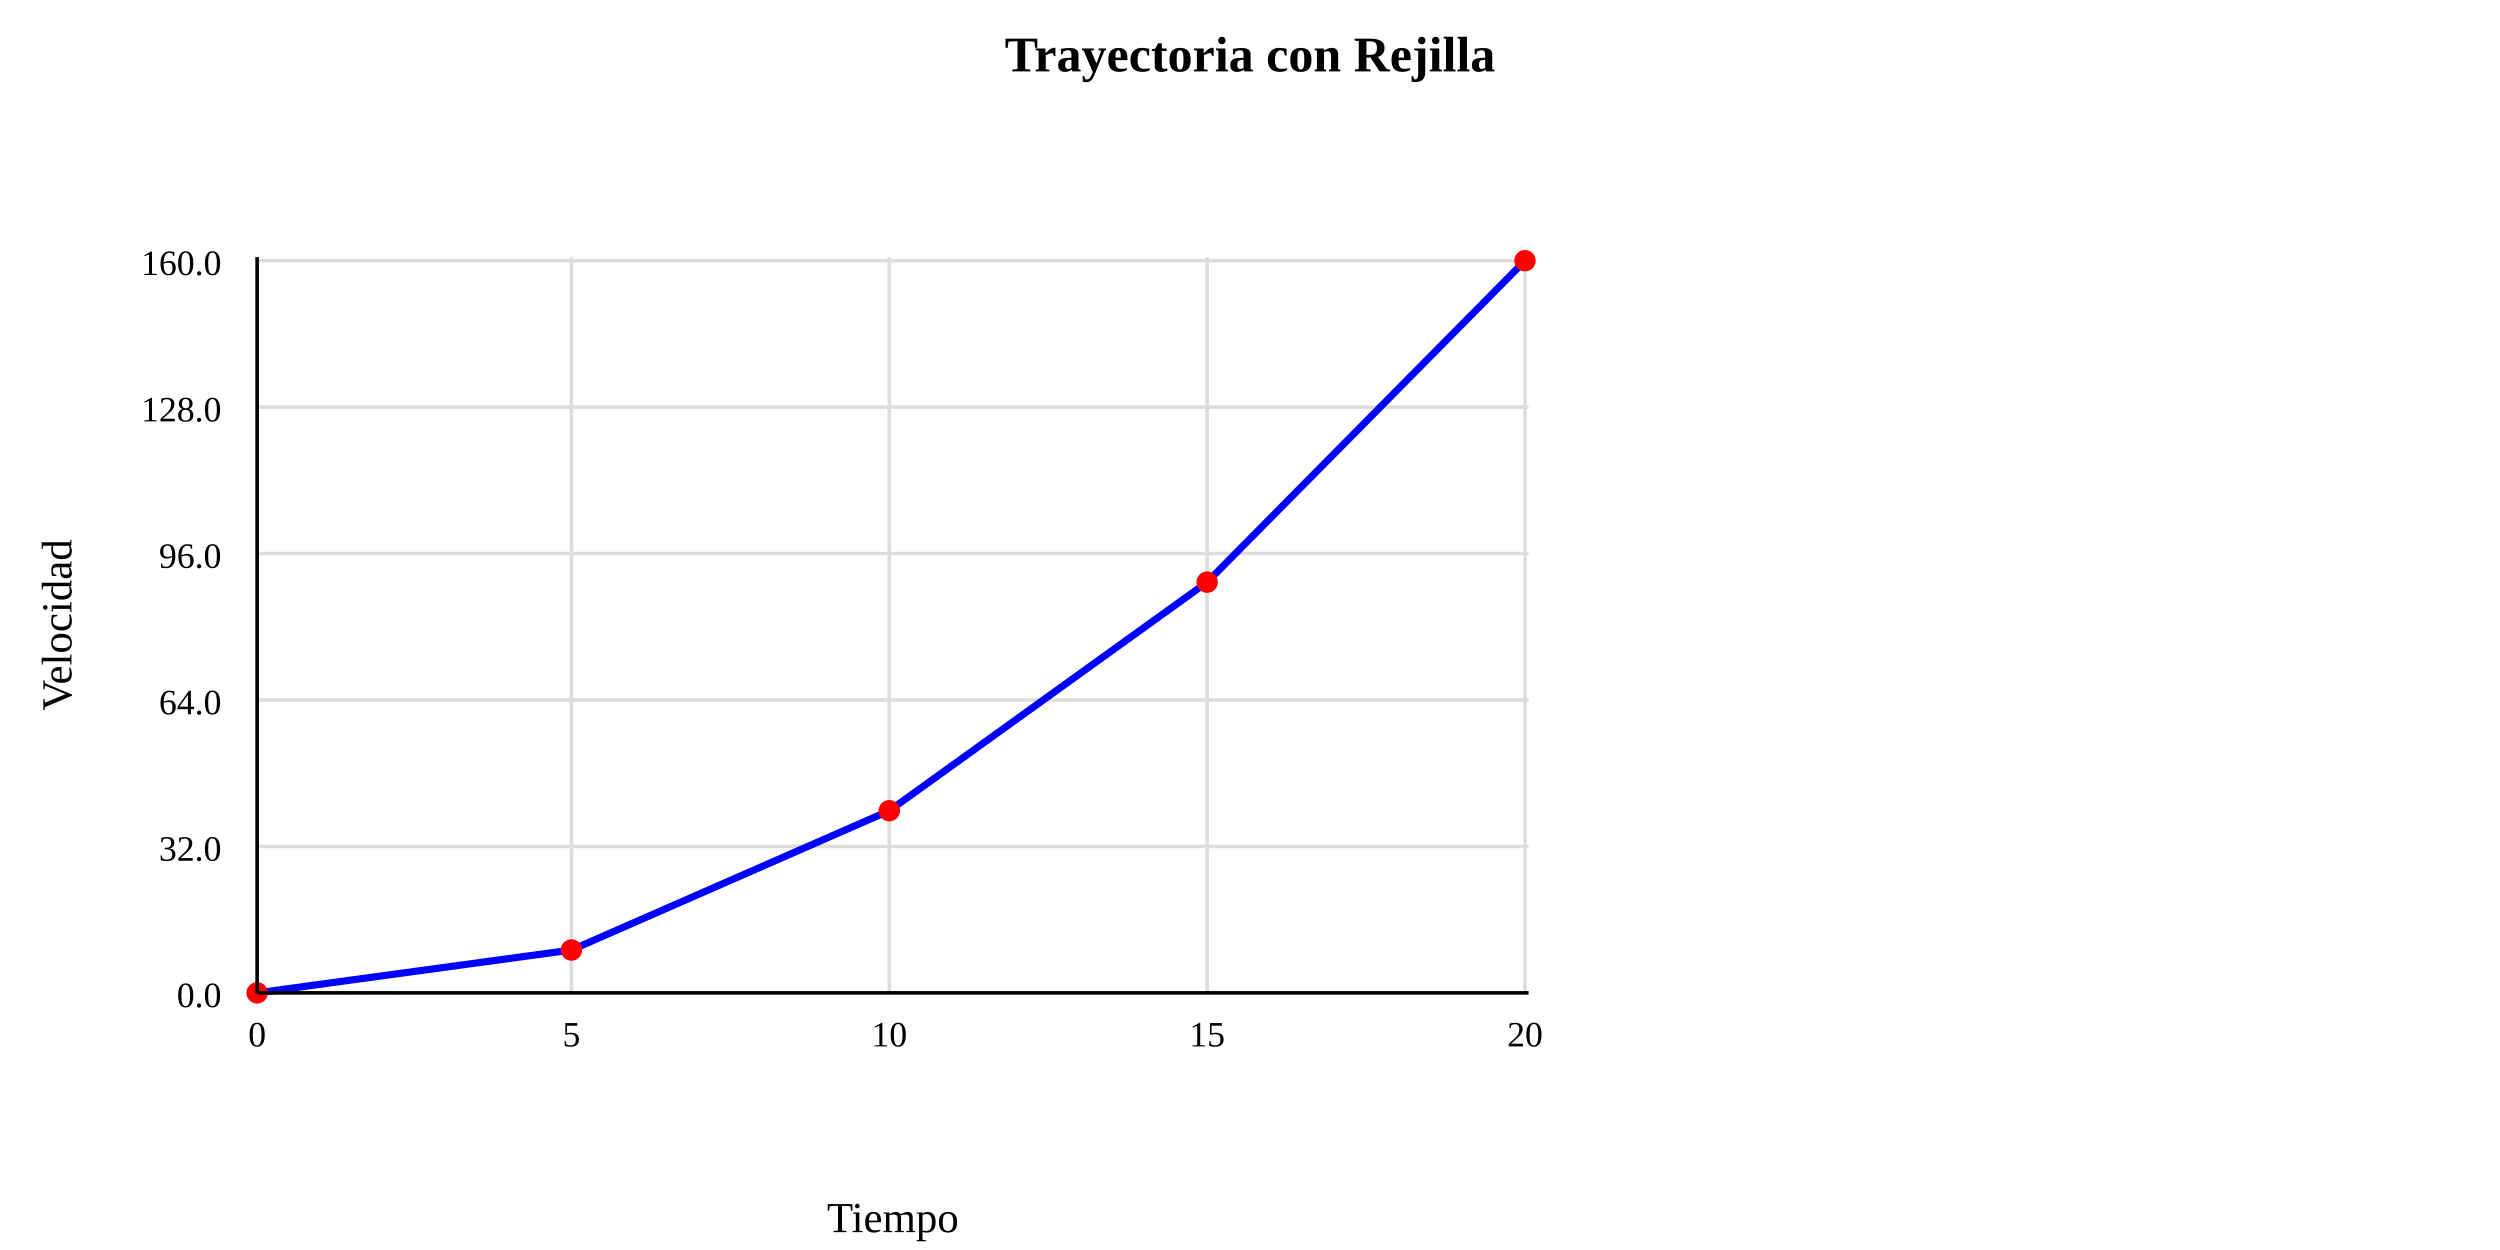
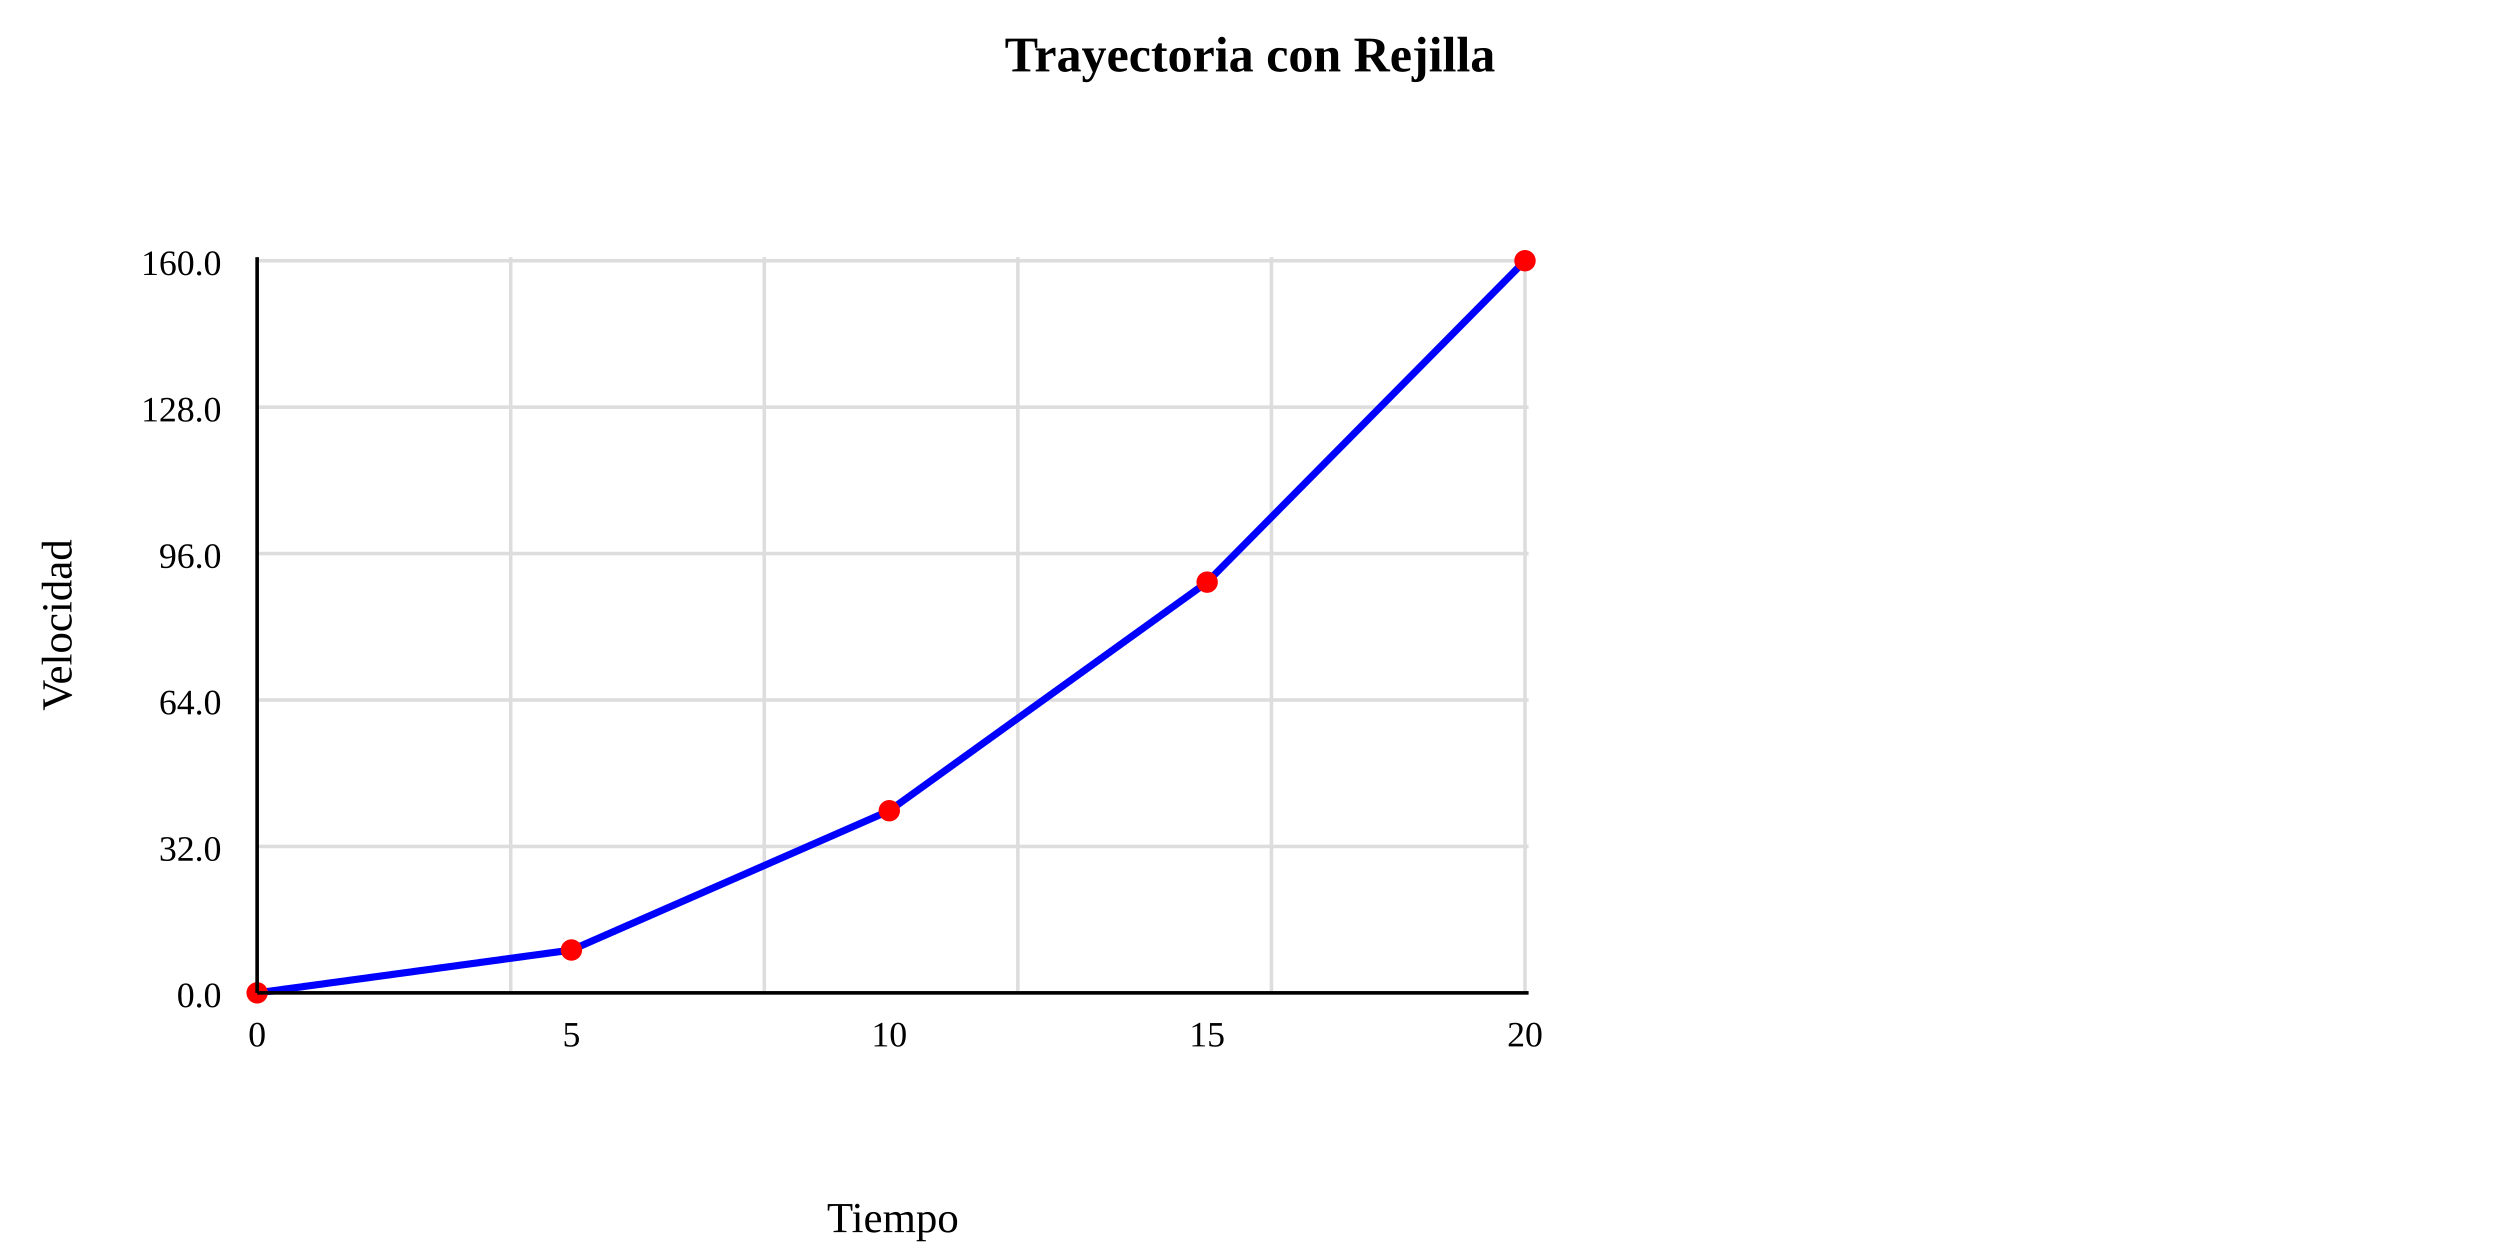
<svg xmlns="http://www.w3.org/2000/svg" width="700" height="350">
  <rect x="0" y="0" width="700" height="350" fill="white" />
  <line x1="72" y1="278" x2="428" y2="278" stroke="#ddd" stroke-width="1" />
  <line x1="72" y1="237" x2="428" y2="237" stroke="#ddd" stroke-width="1" />
  <line x1="72" y1="196" x2="428" y2="196" stroke="#ddd" stroke-width="1" />
  <line x1="72" y1="155" x2="428" y2="155" stroke="#ddd" stroke-width="1" />
  <line x1="72" y1="114" x2="428" y2="114" stroke="#ddd" stroke-width="1" />
  <line x1="72" y1="73" x2="428" y2="73" stroke="#ddd" stroke-width="1" />
  <line x1="72" y1="72" x2="72" y2="278" stroke="#ddd" stroke-width="1" />
-   <line x1="160" y1="72" x2="160" y2="278" stroke="#ddd" stroke-width="1" />
-   <line x1="249" y1="72" x2="249" y2="278" stroke="#ddd" stroke-width="1" />
-   <line x1="338" y1="72" x2="338" y2="278" stroke="#ddd" stroke-width="1" />
+   <line x1="143" y1="72" x2="143" y2="278" stroke="#ddd" stroke-width="1" />
+   <line x1="214" y1="72" x2="214" y2="278" stroke="#ddd" stroke-width="1" />
+   <line x1="285" y1="72" x2="285" y2="278" stroke="#ddd" stroke-width="1" />
+   <line x1="356" y1="72" x2="356" y2="278" stroke="#ddd" stroke-width="1" />
  <line x1="427" y1="72" x2="427" y2="278" stroke="#ddd" stroke-width="1" />
  <line x1="72" y1="278" x2="160" y2="266" stroke="blue" stroke-width="2" />
  <line x1="160" y1="266" x2="249" y2="227" stroke="blue" stroke-width="2" />
  <line x1="249" y1="227" x2="338" y2="163" stroke="blue" stroke-width="2" />
  <line x1="338" y1="163" x2="427" y2="73" stroke="blue" stroke-width="2" />
  <circle cx="72" cy="278" r="3" fill="red" />
  <circle cx="160" cy="266" r="3" fill="red" />
  <circle cx="249" cy="227" r="3" fill="red" />
  <circle cx="338" cy="163" r="3" fill="red" />
  <circle cx="427" cy="73" r="3" fill="red" />
  <line x1="72" y1="278" x2="428" y2="278" stroke="black" stroke-width="1" />
  <line x1="72" y1="72" x2="72" y2="278" stroke="black" stroke-width="1" />
  <text x="62" y="282" font-size="10" text-anchor="end">0.0</text>
  <text x="62" y="241" font-size="10" text-anchor="end">32.0</text>
  <text x="62" y="200" font-size="10" text-anchor="end">64.0</text>
  <text x="62" y="159" font-size="10" text-anchor="end">96.0</text>
  <text x="62" y="118" font-size="10" text-anchor="end">128.0</text>
  <text x="62" y="77" font-size="10" text-anchor="end">160.0</text>
  <text x="72" y="293" font-size="10" text-anchor="middle">0</text>
  <text x="160" y="293" font-size="10" text-anchor="middle">5</text>
  <text x="249" y="293" font-size="10" text-anchor="middle">10</text>
  <text x="338" y="293" font-size="10" text-anchor="middle">15</text>
  <text x="427" y="293" font-size="10" text-anchor="middle">20</text>
  <text x="350" y="20" font-size="14" text-anchor="middle" font-weight="bold">Trayectoria con Rejilla</text>
  <text x="250" y="345" font-size="12" text-anchor="middle">Tiempo</text>
  <g transform="translate(20,175) rotate(-90)">
    <text font-size="12" text-anchor="middle">Velocidad</text>
  </g>
</svg>
